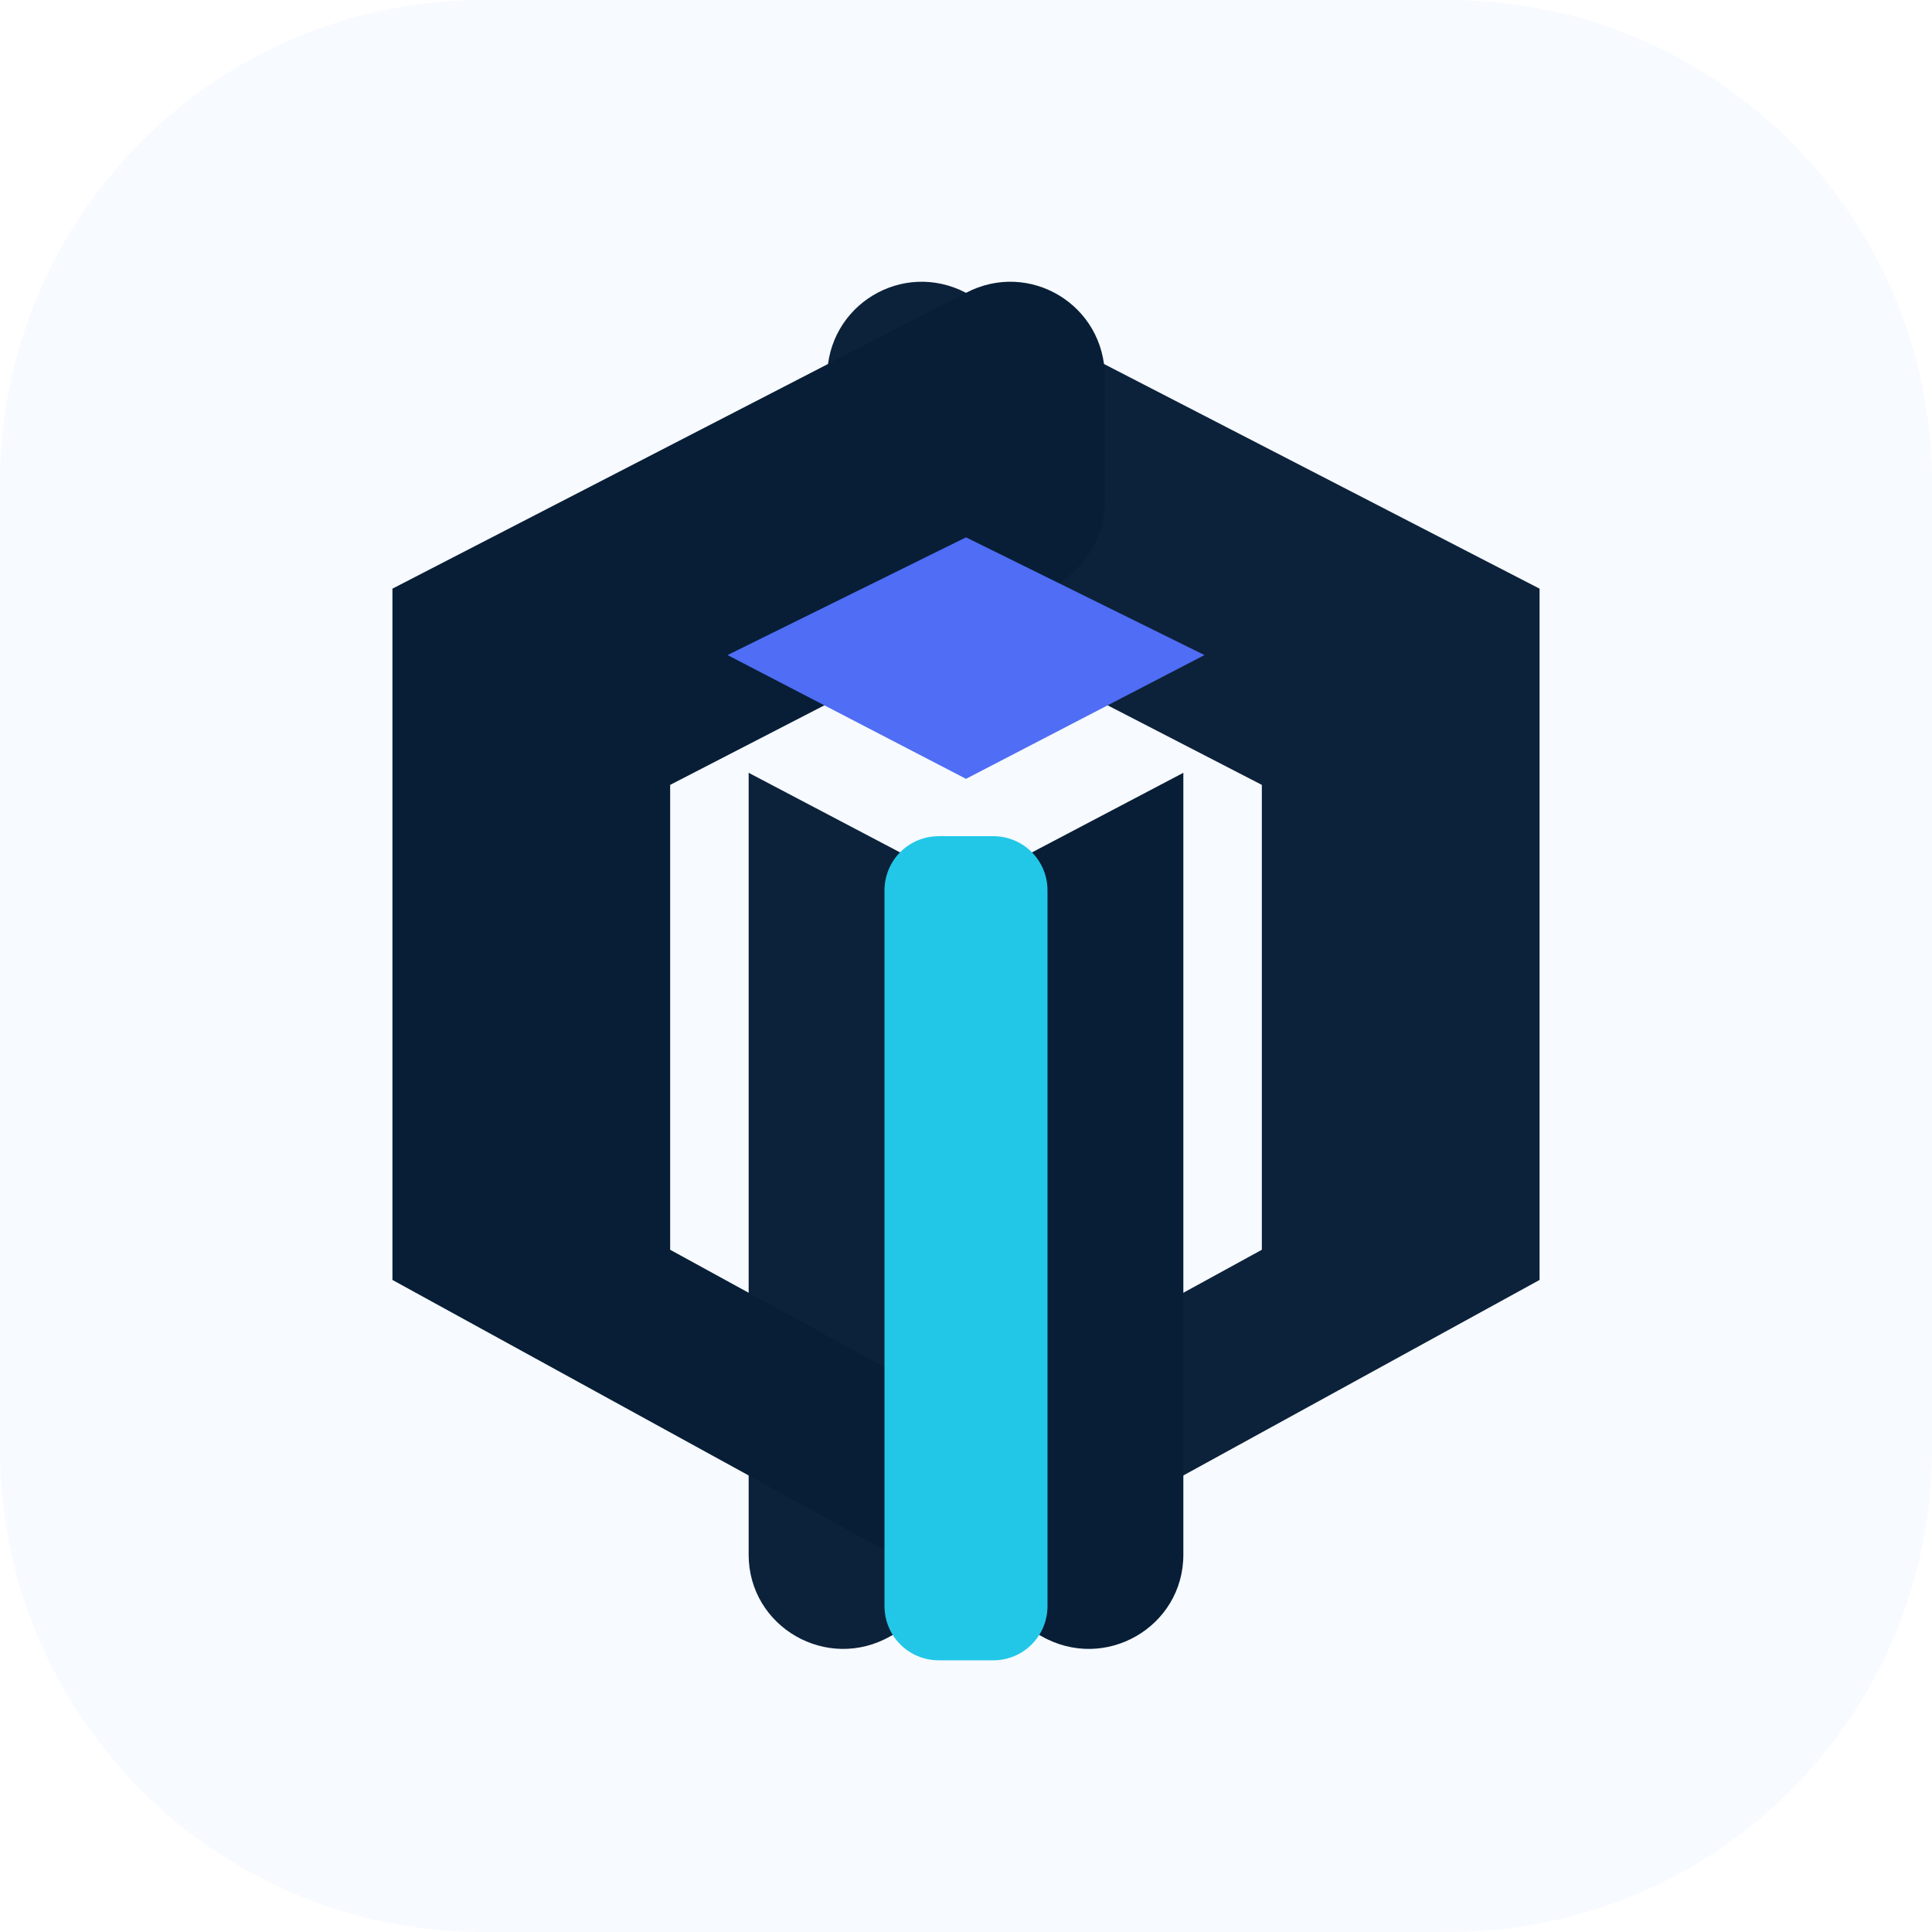
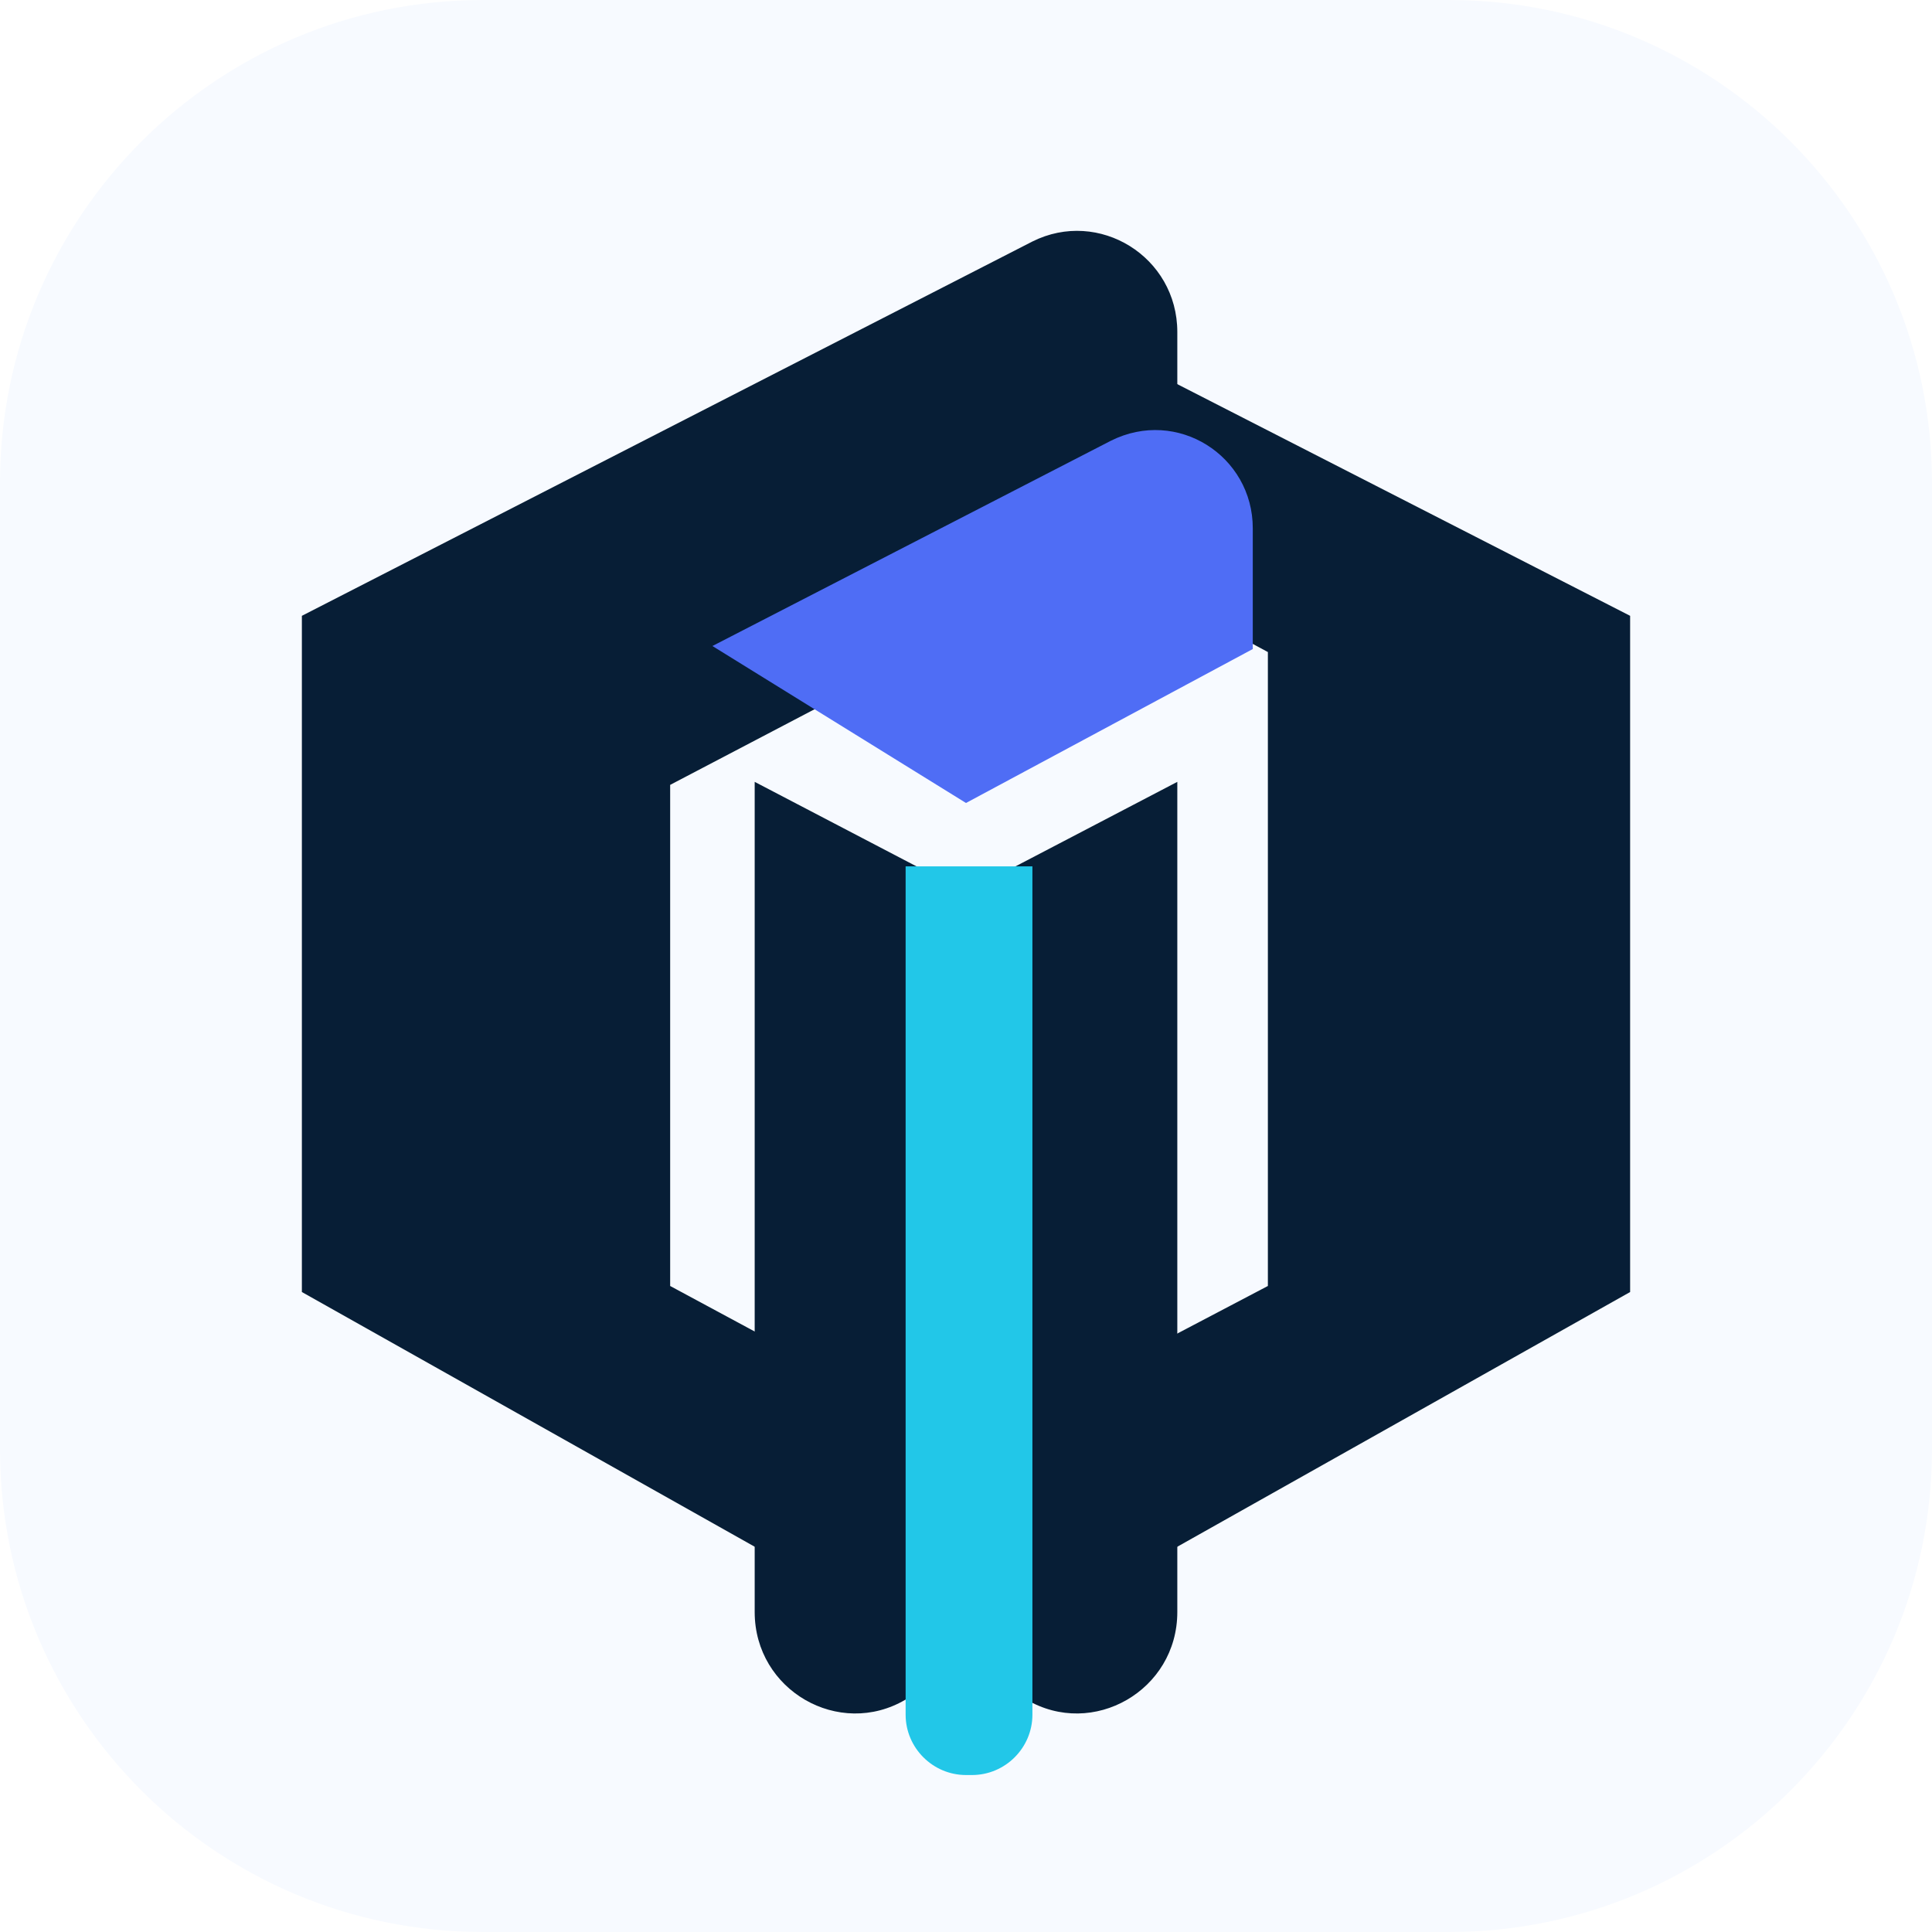
<svg xmlns="http://www.w3.org/2000/svg" viewBox="0 0 64 64">
  <rect width="64" height="64" rx="16" fill="#F7FAFF" />
-   <path fill="#071E36" d="M13 19.5 32 9.7c2.1-1.1 4.6.4 4.6 2.8v4.1c0 1.2-.7 2.3-1.8 2.9L22.2 26v15.4l7.3 4V30.7l9.7-5.1v25.9c0 2.4-2.6 3.9-4.7 2.7L13 42.4V19.5Z" />
-   <path fill="#071E36" d="M51 19.5 32 9.7c-2.1-1.1-4.6.4-4.6 2.8v4.1c0 1.2.7 2.3 1.8 2.9L41.8 26v15.4l-7.3 4V30.7l-9.7-5.1v25.9c0 2.4 2.6 3.9 4.7 2.7L51 42.4V19.5Z" opacity=".98" />
-   <path fill="#4F6DF5" d="M24.1 21.7 32 17.8l7.9 3.9-7.9 4.1-7.9-4.1Z" />
-   <path fill="#22C7E8" d="M31.1 27.7h1.8c1 0 1.8.8 1.8 1.8v23.7c0 1-.8 1.8-1.8 1.8h-1.8c-1 0-1.8-.8-1.8-1.8V29.5c0-1 .8-1.8 1.8-1.8Z" />
+   <path fill="#071E36" d="M10 20.4 34.2 8c2.2-1.1 4.8.5 4.8 3v6.2L22.2 26v16.6l7.8 4.2V30.6l9-4.7v27.5c0 2.6-2.8 4.2-5 2.9L10 42.8V20.4Z" />
+   <path fill="#071E36" d="M54 20.4 36.8 11.6v7.2L42 21.6v21l-8 4.2V30.6l-9-4.7v27.5c0 2.6 2.8 4.2 5 2.9l24-13.5V20.4Z" />
+   <path fill="#4F6DF5" d="M23.6 21.4 36.8 14.6c2.2-1.1 4.7.5 4.7 2.9v4L32 26.6l-8.4-5.2Z" />
+   <path fill="#22C7E8" d="M30 28.7h4.2v28.1c0 1.1-.9 2-2 2H32c-1.1 0-2-.9-2-2V28.7Z" />
</svg>
